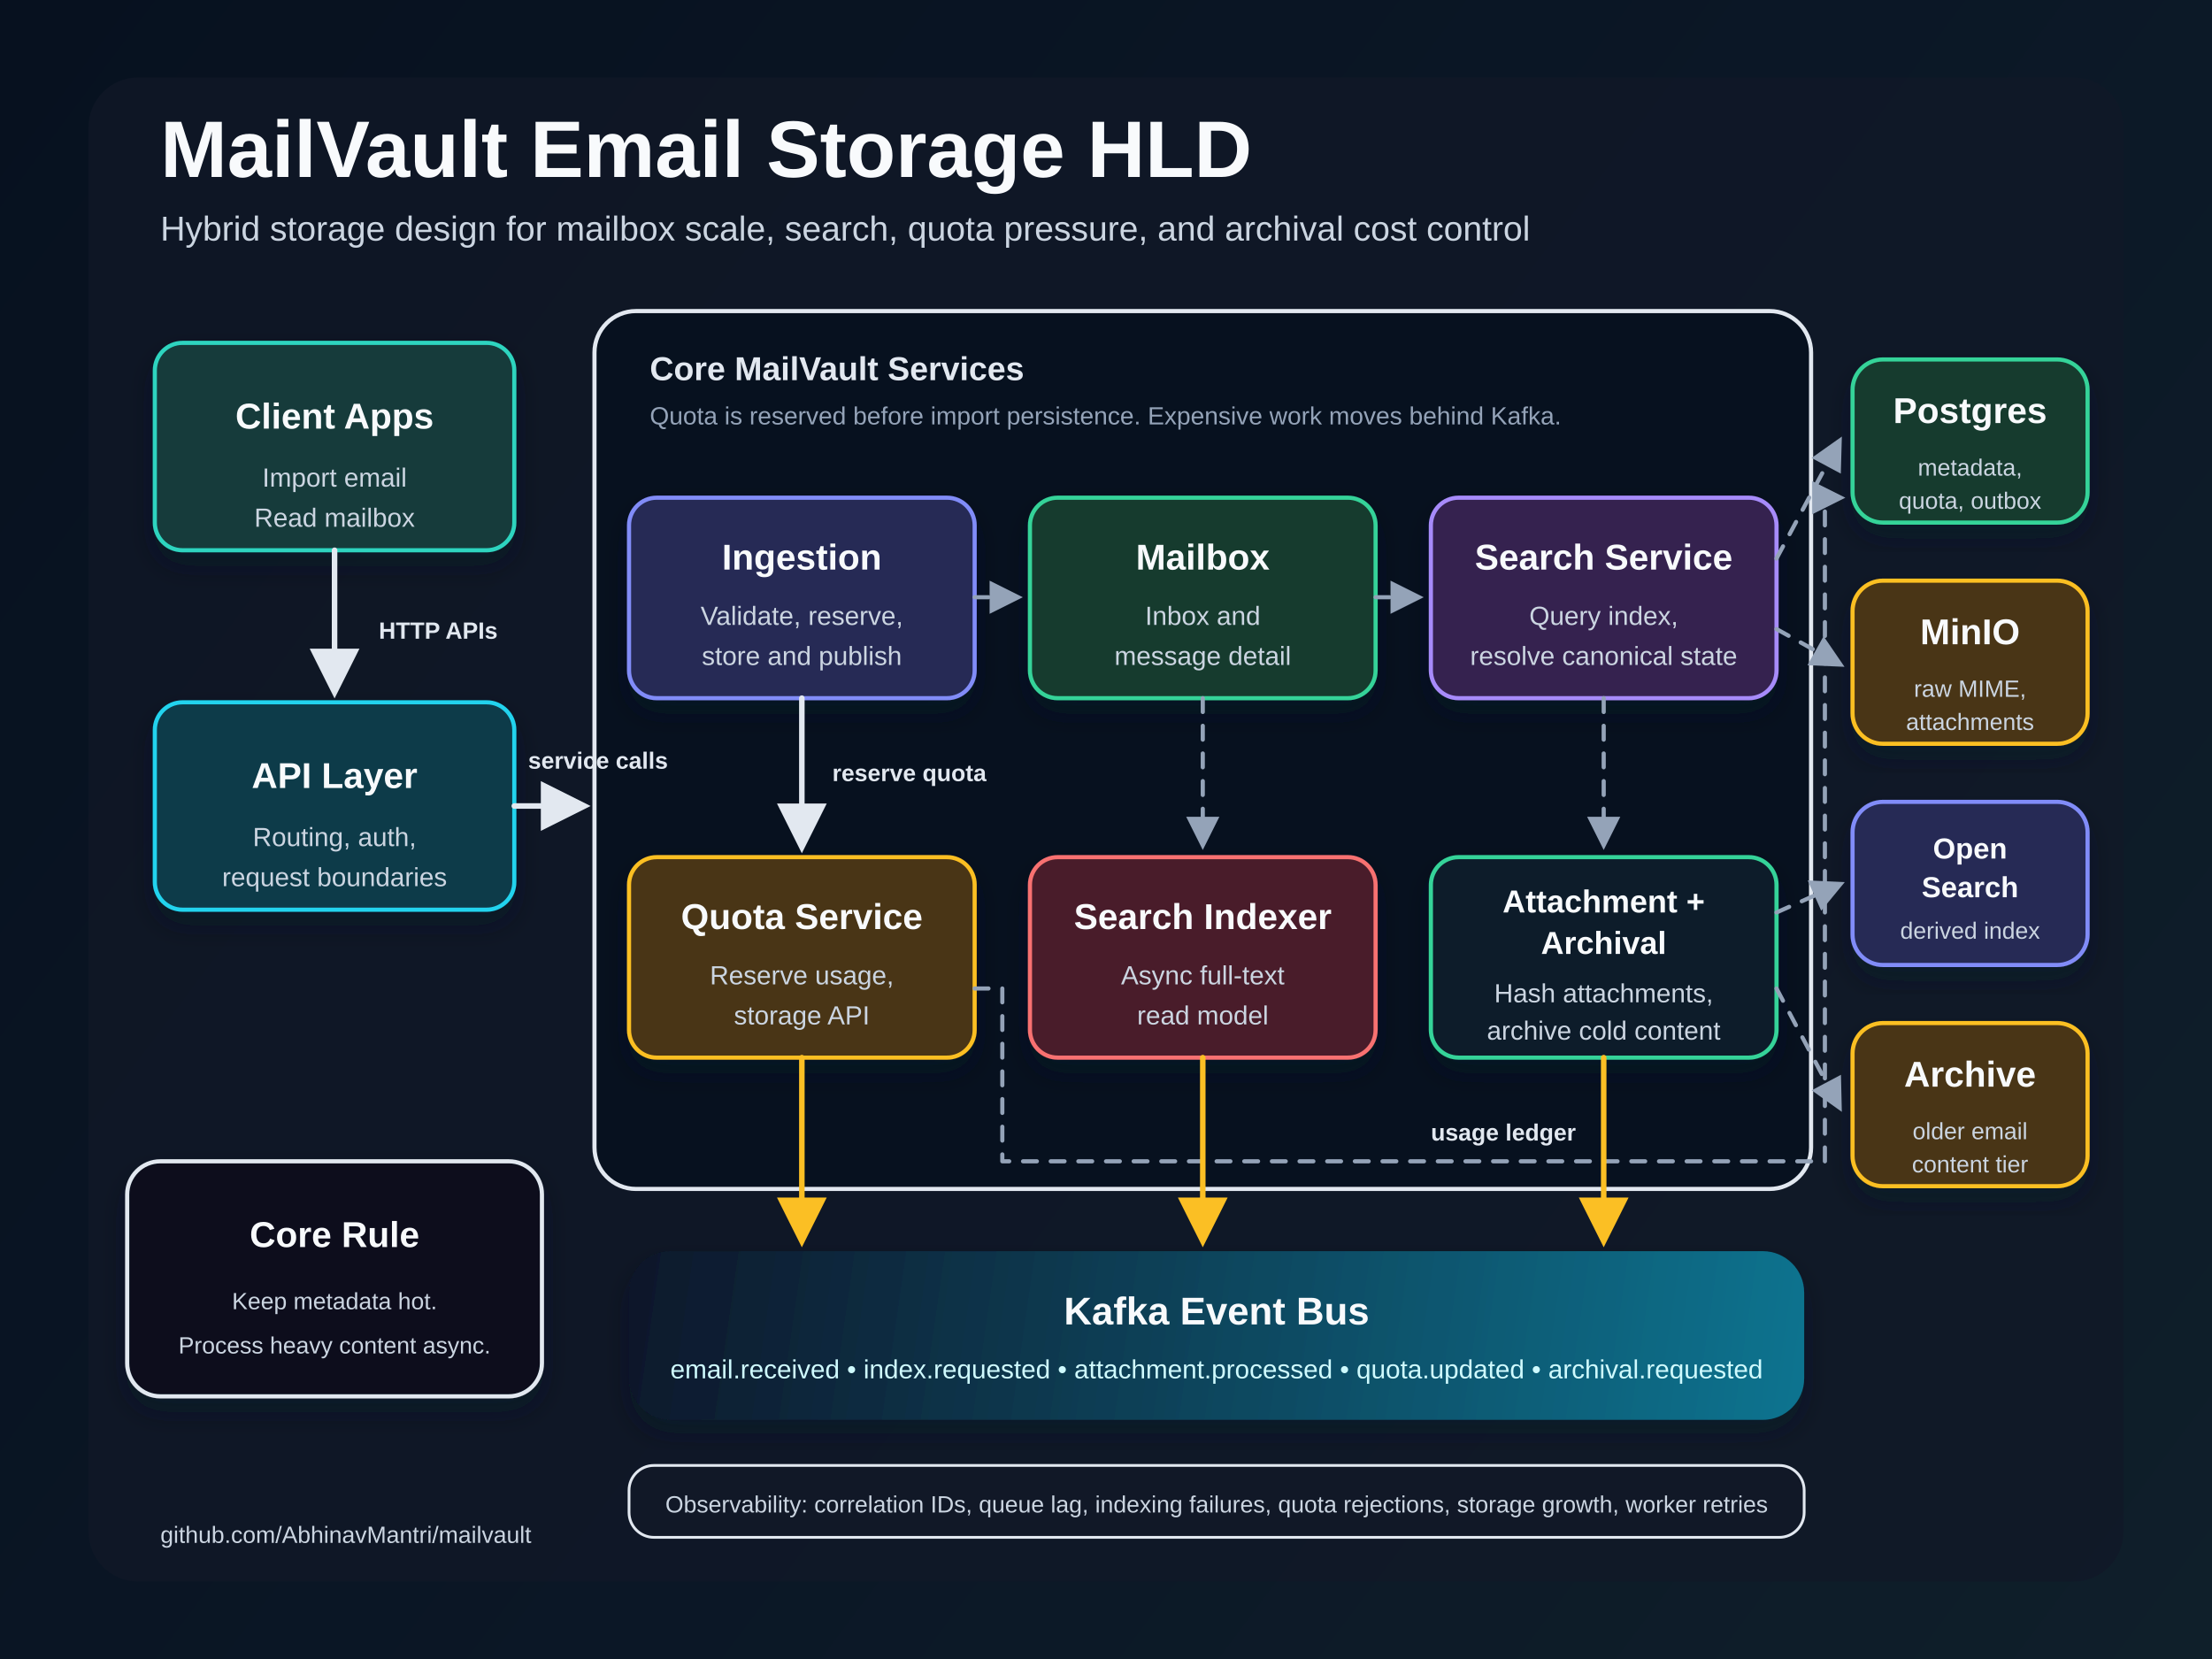
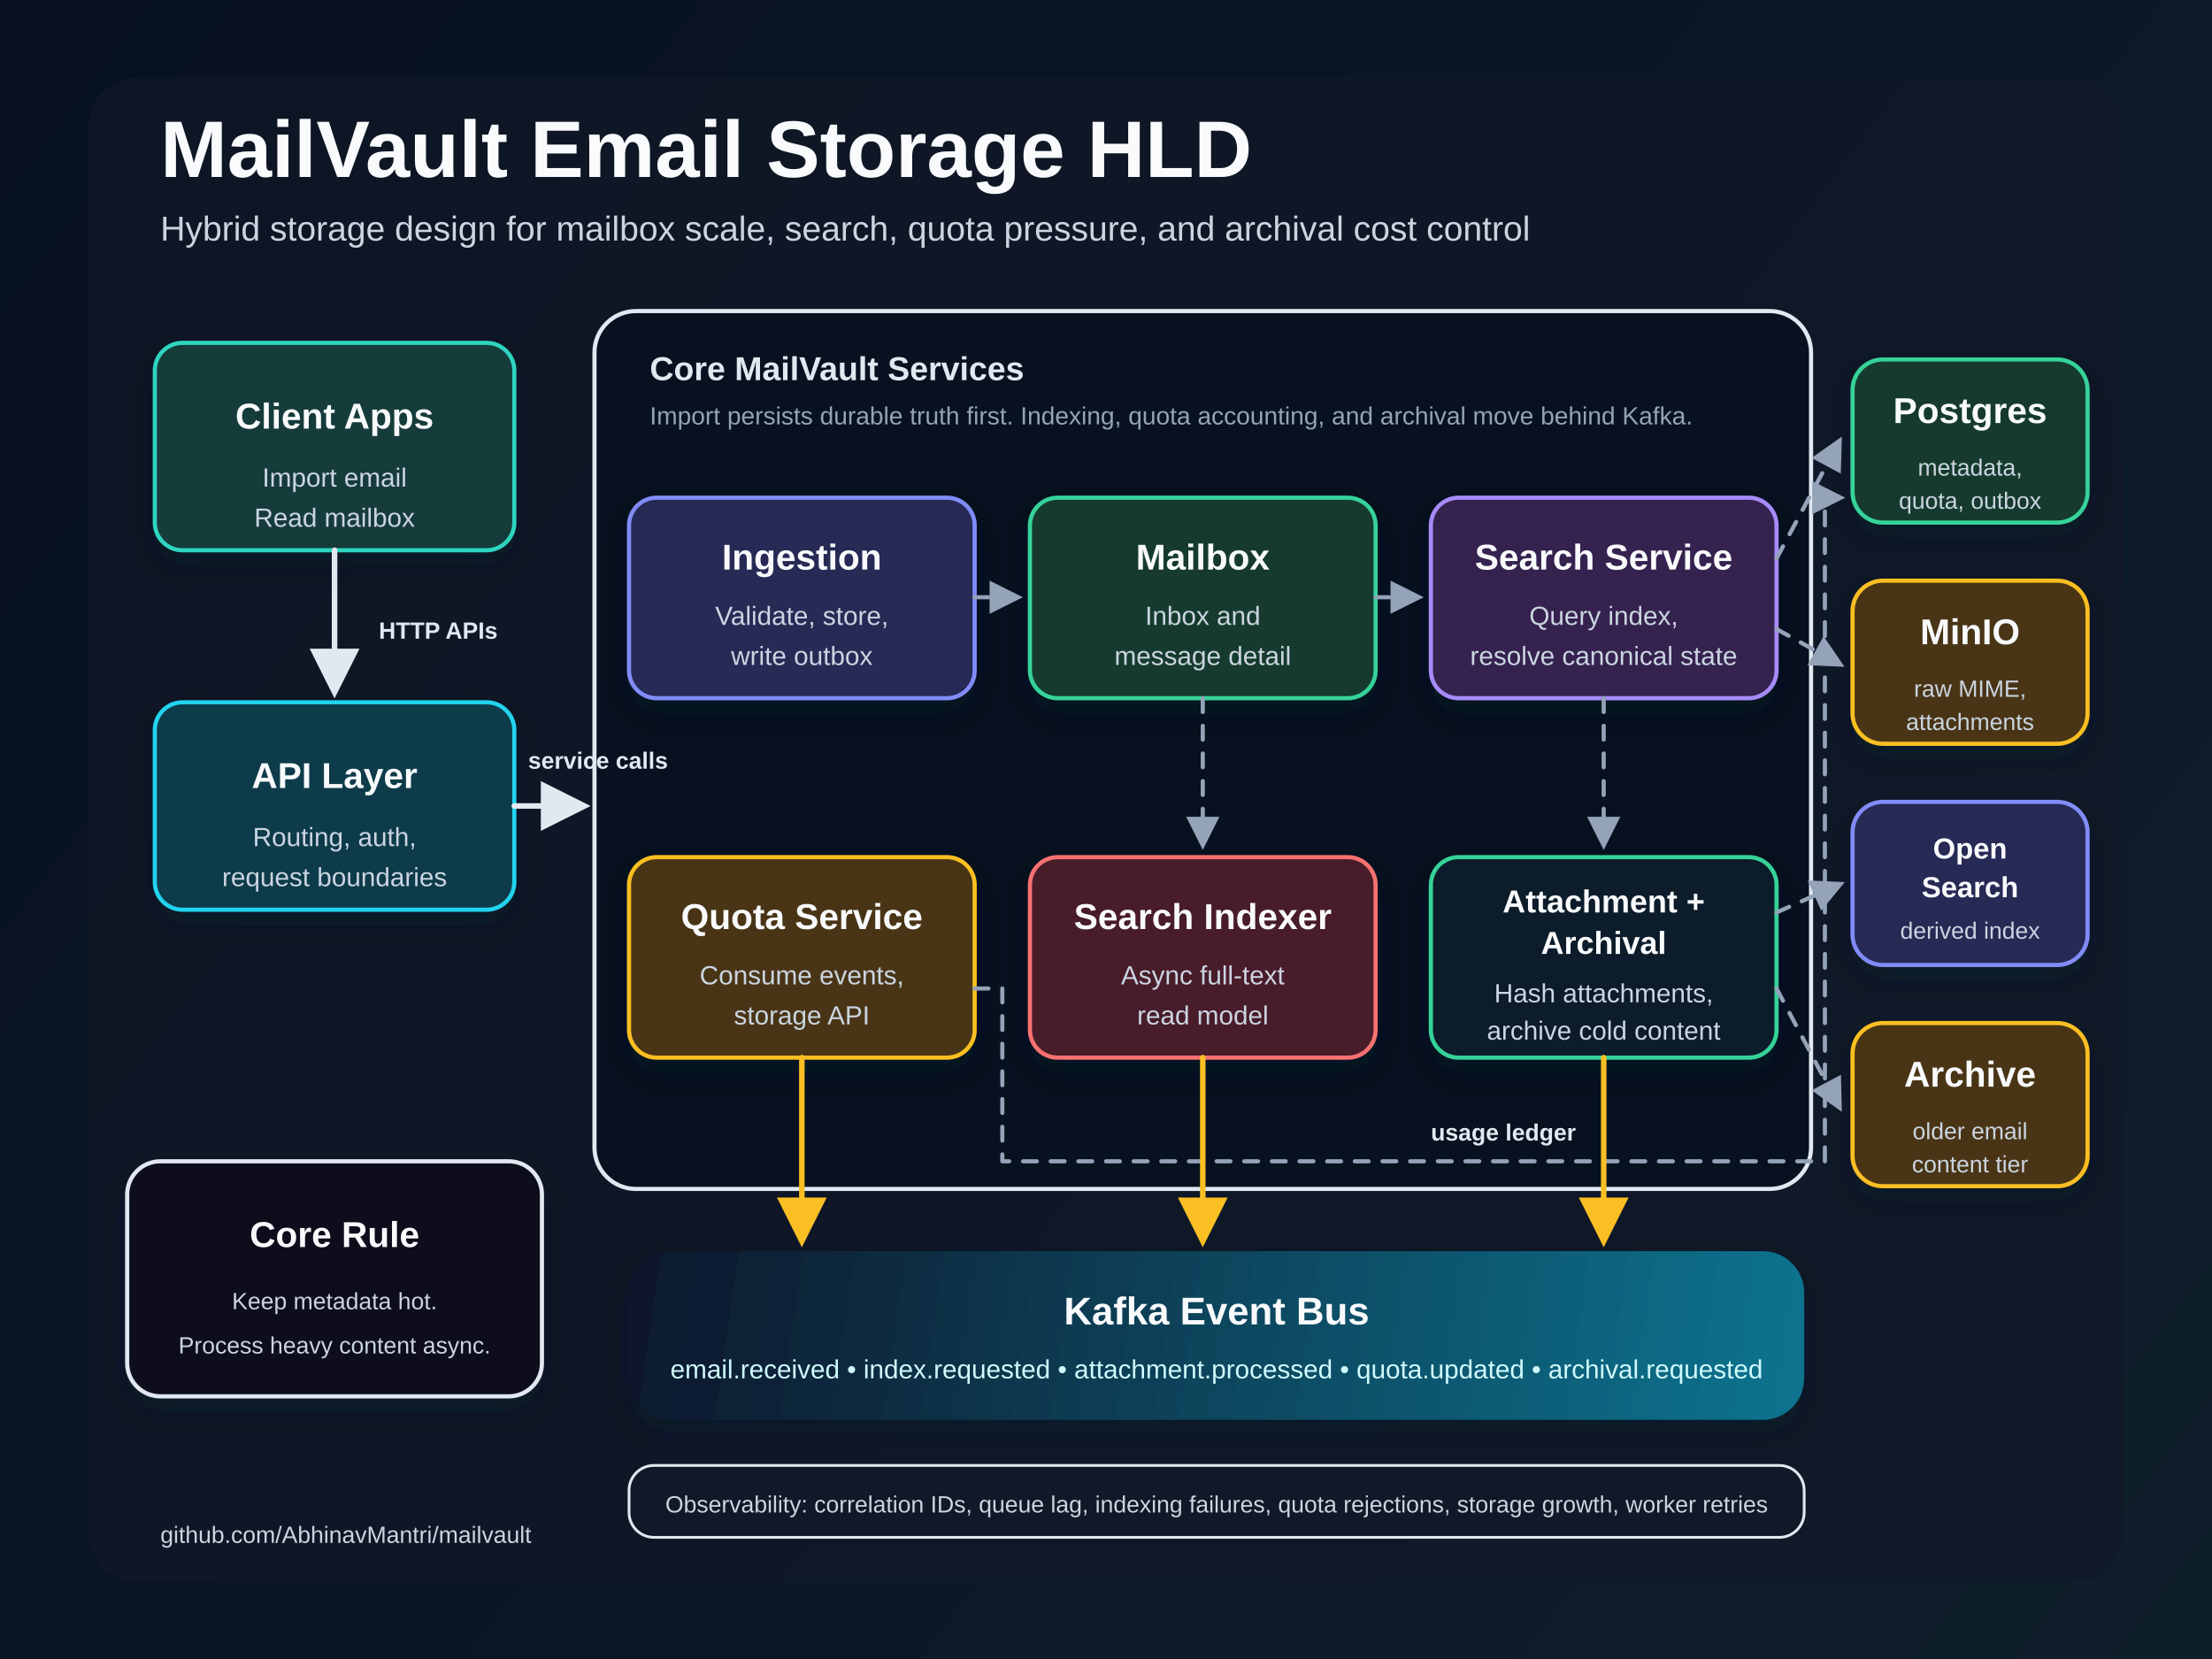
<svg xmlns="http://www.w3.org/2000/svg" width="1600" height="1200" viewBox="0 0 1600 1200" fill="none" role="img" aria-labelledby="title desc">
  <defs>
    <style>
      .title { font: 700 58px Arial, Helvetica, sans-serif; fill: #F8FAFC; }
      .subtitle { font: 400 25px Arial, Helvetica, sans-serif; fill: #CBD5E1; }
      .group-title { font: 700 24px Arial, Helvetica, sans-serif; fill: #E2E8F0; }
      .group-note { font: 400 18px Arial, Helvetica, sans-serif; fill: #94A3B8; }
      .box-title { font: 700 26px Arial, Helvetica, sans-serif; fill: #F8FAFC; }
      .box-title-small { font: 700 23px Arial, Helvetica, sans-serif; fill: #F8FAFC; }
      .box-title-xs { font: 700 21px Arial, Helvetica, sans-serif; fill: #F8FAFC; }
      .box-body { font: 400 19px Arial, Helvetica, sans-serif; fill: #CBD5E1; }
      .callout-body { font: 400 17px Arial, Helvetica, sans-serif; fill: #CBD5E1; }
      .small { font: 400 17px Arial, Helvetica, sans-serif; fill: #CBD5E1; }
      .label { font: 700 17px Arial, Helvetica, sans-serif; fill: #E2E8F0; }
      .white-title { font: 700 28px Arial, Helvetica, sans-serif; fill: #F8FAFC; }
      .white-small { font: 400 19px Arial, Helvetica, sans-serif; fill: #CFFAFE; }
      .arrow { stroke: #E2E8F0; stroke-width: 4; stroke-linecap: round; stroke-linejoin: round; }
      .soft-arrow { stroke: #94A3B8; stroke-width: 3; stroke-linecap: round; stroke-linejoin: round; stroke-dasharray: 10 10; }
      .event-arrow { stroke: #FBBF24; stroke-width: 4; stroke-linecap: round; stroke-linejoin: round; }
      .box { stroke-width: 3; rx: 20; }
    </style>
    <marker id="arrow" viewBox="0 0 10 10" refX="8" refY="5" markerWidth="9" markerHeight="9" orient="auto">
      <path d="M0 0 L10 5 L0 10 z" fill="#E2E8F0" />
    </marker>
    <marker id="softArrow" viewBox="0 0 10 10" refX="8" refY="5" markerWidth="8" markerHeight="8" orient="auto">
      <path d="M0 0 L10 5 L0 10 z" fill="#94A3B8" />
    </marker>
    <marker id="eventArrow" viewBox="0 0 10 10" refX="8" refY="5" markerWidth="9" markerHeight="9" orient="auto">
      <path d="M0 0 L10 5 L0 10 z" fill="#FBBF24" />
    </marker>
    <linearGradient id="pageBg" x1="0" y1="0" x2="1600" y2="1200" gradientUnits="userSpaceOnUse">
      <stop stop-color="#07111F" />
      <stop offset="0.54" stop-color="#0B1726" />
      <stop offset="1" stop-color="#0F1F2A" />
    </linearGradient>
    <linearGradient id="kafkaBg" x1="455" y1="905" x2="1305" y2="1028" gradientUnits="userSpaceOnUse">
      <stop stop-color="#0f172a" />
      <stop offset="1" stop-color="#0E7490" />
    </linearGradient>
    <filter id="shadow" x="-10%" y="-12%" width="120%" height="130%">
      <feDropShadow dx="0" dy="10" stdDeviation="10" flood-color="#0f172a" flood-opacity="0.35" />
    </filter>
  </defs>
  <rect width="1600" height="1200" fill="url(#pageBg)" />
  <rect x="64" y="56" width="1472" height="1088" rx="36" fill="#111827" fill-opacity="0.72" />
  <text x="116" y="128" class="title">MailVault Email Storage HLD</text>
  <text x="116" y="174" class="subtitle">Hybrid storage design for mailbox scale, search, quota pressure, and archival cost control</text>
  <rect x="112" y="248" width="260" height="150" class="box" fill="#123B3A" stroke="#2DD4BF" filter="url(#shadow)" />
  <text x="242" y="310" text-anchor="middle" class="box-title">Client Apps</text>
  <text x="242" y="352" text-anchor="middle" class="box-body">Import email</text>
  <text x="242" y="381" text-anchor="middle" class="box-body">Read mailbox</text>
  <path class="arrow" d="M242 398 L242 498" marker-end="url(#arrow)" />
  <text x="274" y="462" class="label">HTTP APIs</text>
  <rect x="112" y="508" width="260" height="150" class="box" fill="#0E3A4A" stroke="#22D3EE" filter="url(#shadow)" />
  <text x="242" y="570" text-anchor="middle" class="box-title">API Layer</text>
  <text x="242" y="612" text-anchor="middle" class="box-body">Routing, auth,</text>
  <text x="242" y="641" text-anchor="middle" class="box-body">request boundaries</text>
  <rect x="430" y="225" width="880" height="635" rx="30" fill="#07111F" stroke="#E2E8F0" stroke-width="3" />
  <text x="470" y="275" class="group-title">Core MailVault Services</text>
-   <text x="470" y="307" class="group-note">Quota is reserved before import persistence. Expensive work moves behind Kafka.</text>
+   <text x="470" y="307" class="group-note">Import persists durable truth first. Indexing, quota accounting, and archival move behind Kafka.</text>
  <path class="arrow" d="M372 583 L420 583" marker-end="url(#arrow)" />
  <text x="382" y="556" class="label">service calls</text>
  <rect x="455" y="360" width="250" height="145" class="box" fill="#252A55" stroke="#818CF8" filter="url(#shadow)" />
  <text x="580" y="412" text-anchor="middle" class="box-title">Ingestion</text>
-   <text x="580" y="452" text-anchor="middle" class="box-body">Validate, reserve,</text>
-   <text x="580" y="481" text-anchor="middle" class="box-body">store and publish</text>
+   <text x="580" y="452" text-anchor="middle" class="box-body">Validate, store,</text>
+   <text x="580" y="481" text-anchor="middle" class="box-body">write outbox</text>
  <rect x="745" y="360" width="250" height="145" class="box" fill="#173B2D" stroke="#34D399" filter="url(#shadow)" />
  <text x="870" y="412" text-anchor="middle" class="box-title">Mailbox</text>
  <text x="870" y="452" text-anchor="middle" class="box-body">Inbox and</text>
  <text x="870" y="481" text-anchor="middle" class="box-body">message detail</text>
  <rect x="1035" y="360" width="250" height="145" class="box" fill="#34224F" stroke="#A78BFA" filter="url(#shadow)" />
  <text x="1160" y="412" text-anchor="middle" class="box-title">Search Service</text>
  <text x="1160" y="452" text-anchor="middle" class="box-body">Query index,</text>
  <text x="1160" y="481" text-anchor="middle" class="box-body">resolve canonical state</text>
  <rect x="455" y="620" width="250" height="145" class="box" fill="#4A3415" stroke="#FBBF24" filter="url(#shadow)" />
  <text x="580" y="672" text-anchor="middle" class="box-title">Quota Service</text>
-   <text x="580" y="712" text-anchor="middle" class="box-body">Reserve usage,</text>
+   <text x="580" y="712" text-anchor="middle" class="box-body">Consume events,</text>
  <text x="580" y="741" text-anchor="middle" class="box-body">storage API</text>
  <rect x="745" y="620" width="250" height="145" class="box" fill="#4A1F2A" stroke="#F87171" filter="url(#shadow)" />
  <text x="870" y="672" text-anchor="middle" class="box-title">Search Indexer</text>
  <text x="870" y="712" text-anchor="middle" class="box-body">Async full-text</text>
  <text x="870" y="741" text-anchor="middle" class="box-body">read model</text>
  <rect x="1035" y="620" width="250" height="145" class="box" fill="#0F1F2A" stroke="#34D399" filter="url(#shadow)" />
  <text x="1160" y="660" text-anchor="middle" class="box-title-small">Attachment +</text>
  <text x="1160" y="690" text-anchor="middle" class="box-title-small">Archival</text>
  <text x="1160" y="725" text-anchor="middle" class="box-body">Hash attachments,</text>
  <text x="1160" y="752" text-anchor="middle" class="box-body">archive cold content</text>
  <rect x="1340" y="260" width="170" height="118" rx="22" fill="#173B2D" stroke="#34D399" stroke-width="3" filter="url(#shadow)" />
  <text x="1425" y="306" text-anchor="middle" class="box-title">Postgres</text>
  <text x="1425" y="344" text-anchor="middle" class="small">metadata,</text>
  <text x="1425" y="368" text-anchor="middle" class="small">quota, outbox</text>
  <rect x="1340" y="420" width="170" height="118" rx="22" fill="#4A3415" stroke="#FBBF24" stroke-width="3" filter="url(#shadow)" />
  <text x="1425" y="466" text-anchor="middle" class="box-title">MinIO</text>
  <text x="1425" y="504" text-anchor="middle" class="small">raw MIME,</text>
  <text x="1425" y="528" text-anchor="middle" class="small">attachments</text>
  <rect x="1340" y="580" width="170" height="118" rx="22" fill="#252A55" stroke="#818CF8" stroke-width="3" filter="url(#shadow)" />
  <text x="1425" y="621" text-anchor="middle" class="box-title-xs">Open</text>
  <text x="1425" y="649" text-anchor="middle" class="box-title-xs">Search</text>
  <text x="1425" y="679" text-anchor="middle" class="small">derived index</text>
  <rect x="1340" y="740" width="170" height="118" rx="22" fill="#4A3415" stroke="#FBBF24" stroke-width="3" filter="url(#shadow)" />
  <text x="1425" y="786" text-anchor="middle" class="box-title">Archive</text>
  <text x="1425" y="824" text-anchor="middle" class="small">older email</text>
  <text x="1425" y="848" text-anchor="middle" class="small">content tier</text>
  <path class="soft-arrow" d="M705 432 L735 432" marker-end="url(#softArrow)" />
  <path class="soft-arrow" d="M995 432 L1025 432" marker-end="url(#softArrow)" />
-   <path class="arrow" d="M580 505 L580 610" marker-end="url(#arrow)" />
-   <text x="602" y="565" class="label">reserve quota</text>
  <path class="soft-arrow" d="M870 505 L870 610" marker-end="url(#softArrow)" />
  <path class="soft-arrow" d="M1160 505 L1160 610" marker-end="url(#softArrow)" />
  <path class="soft-arrow" d="M1285 404 L1330 320" marker-end="url(#softArrow)" />
  <path class="soft-arrow" d="M1285 455 L1330 480" marker-end="url(#softArrow)" />
  <path class="soft-arrow" d="M705 715 L725 715 L725 840 L1320 840 L1320 360 L1330 360" marker-end="url(#softArrow)" />
  <text x="1035" y="825" class="label">usage ledger</text>
  <path class="soft-arrow" d="M1285 660 L1330 640" marker-end="url(#softArrow)" />
  <path class="soft-arrow" d="M1285 715 L1330 800" marker-end="url(#softArrow)" />
  <rect x="455" y="905" width="850" height="122" rx="30" fill="url(#kafkaBg)" filter="url(#shadow)" />
  <text x="880" y="958" text-anchor="middle" class="white-title">Kafka Event Bus</text>
  <text x="880" y="997" text-anchor="middle" class="white-small">email.received • index.requested • attachment.processed • quota.updated • archival.requested</text>
  <path class="event-arrow" d="M580 765 L580 895" marker-end="url(#eventArrow)" />
  <path class="event-arrow" d="M870 765 L870 895" marker-end="url(#eventArrow)" />
  <path class="event-arrow" d="M1160 765 L1160 895" marker-end="url(#eventArrow)" />
  <rect x="92" y="840" width="300" height="170" rx="24" fill="#07111F" stroke="#E2E8F0" stroke-width="3" filter="url(#shadow)" />
  <text x="242" y="902" text-anchor="middle" class="box-title">Core Rule</text>
  <text x="242" y="947" text-anchor="middle" class="callout-body">Keep metadata hot.</text>
  <text x="242" y="979" text-anchor="middle" class="callout-body">Process heavy content async.</text>
  <rect x="455" y="1060" width="850" height="52" rx="18" fill="#111827" stroke="#E2E8F0" stroke-width="2" />
  <text x="880" y="1094" text-anchor="middle" class="small">Observability: correlation IDs, queue lag, indexing failures, quota rejections, storage growth, worker retries</text>
  <text x="116" y="1116" class="small">github.com/AbhinavMantri/mailvault</text>
</svg>
